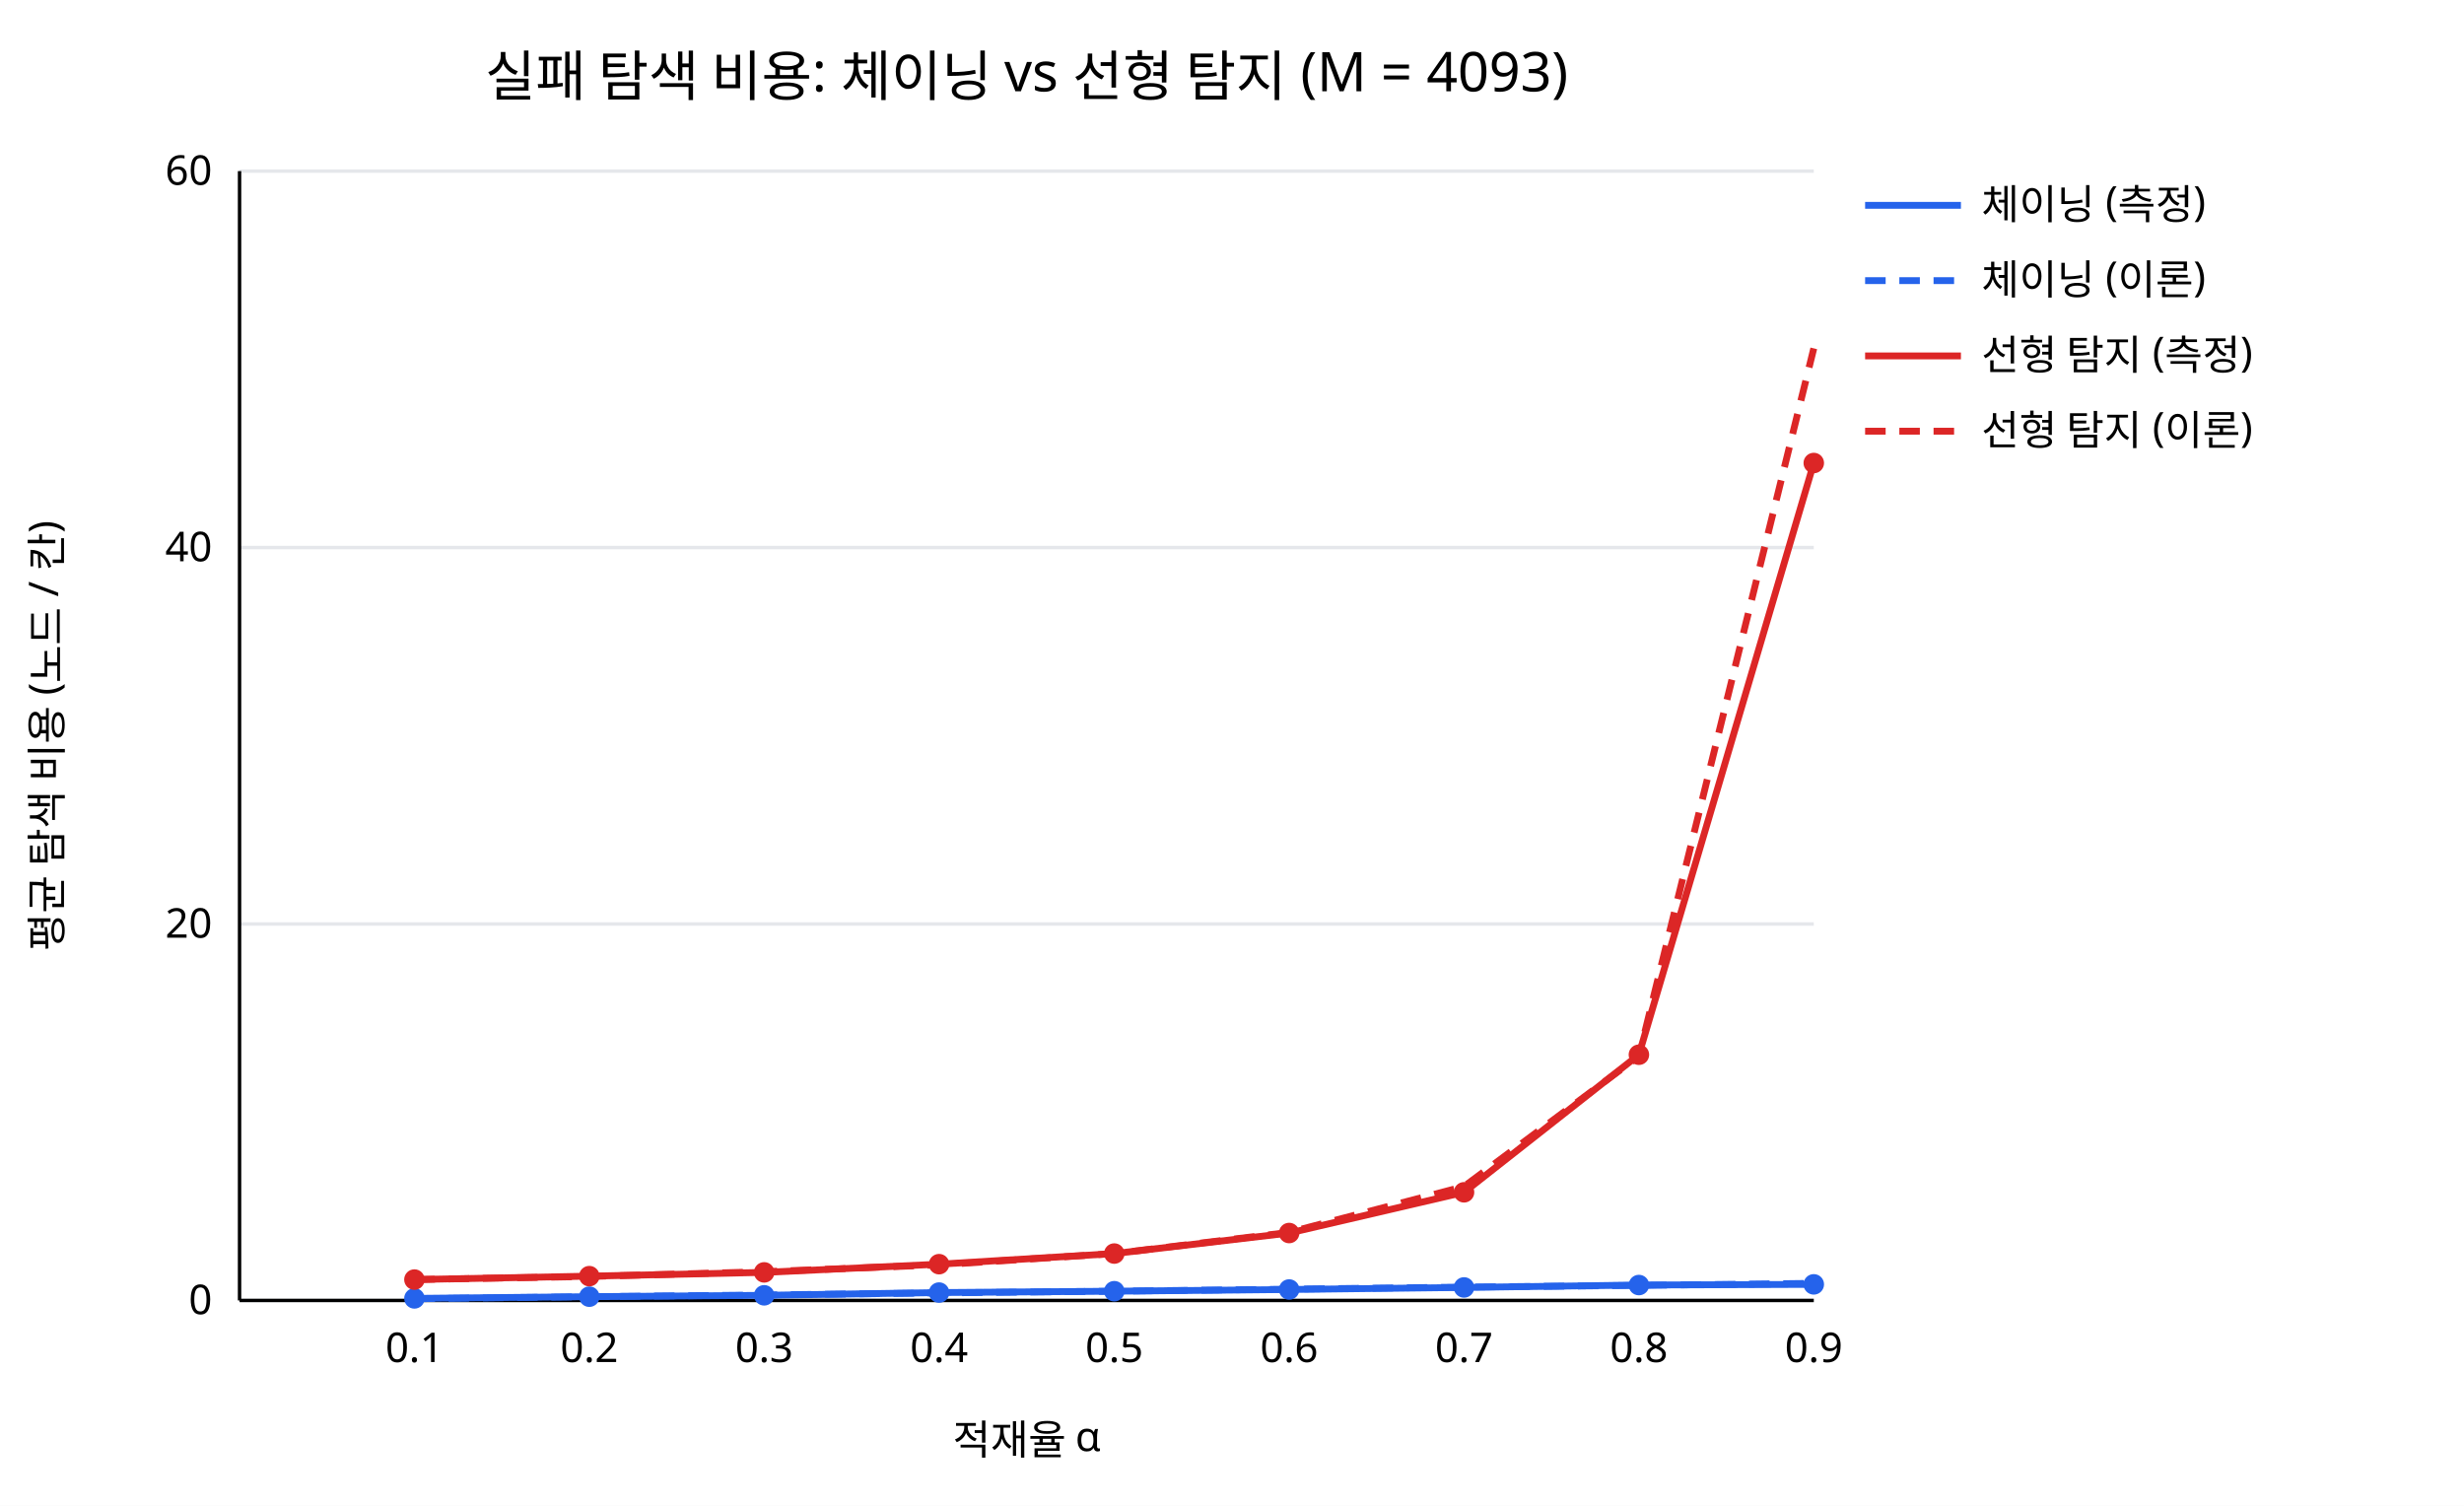
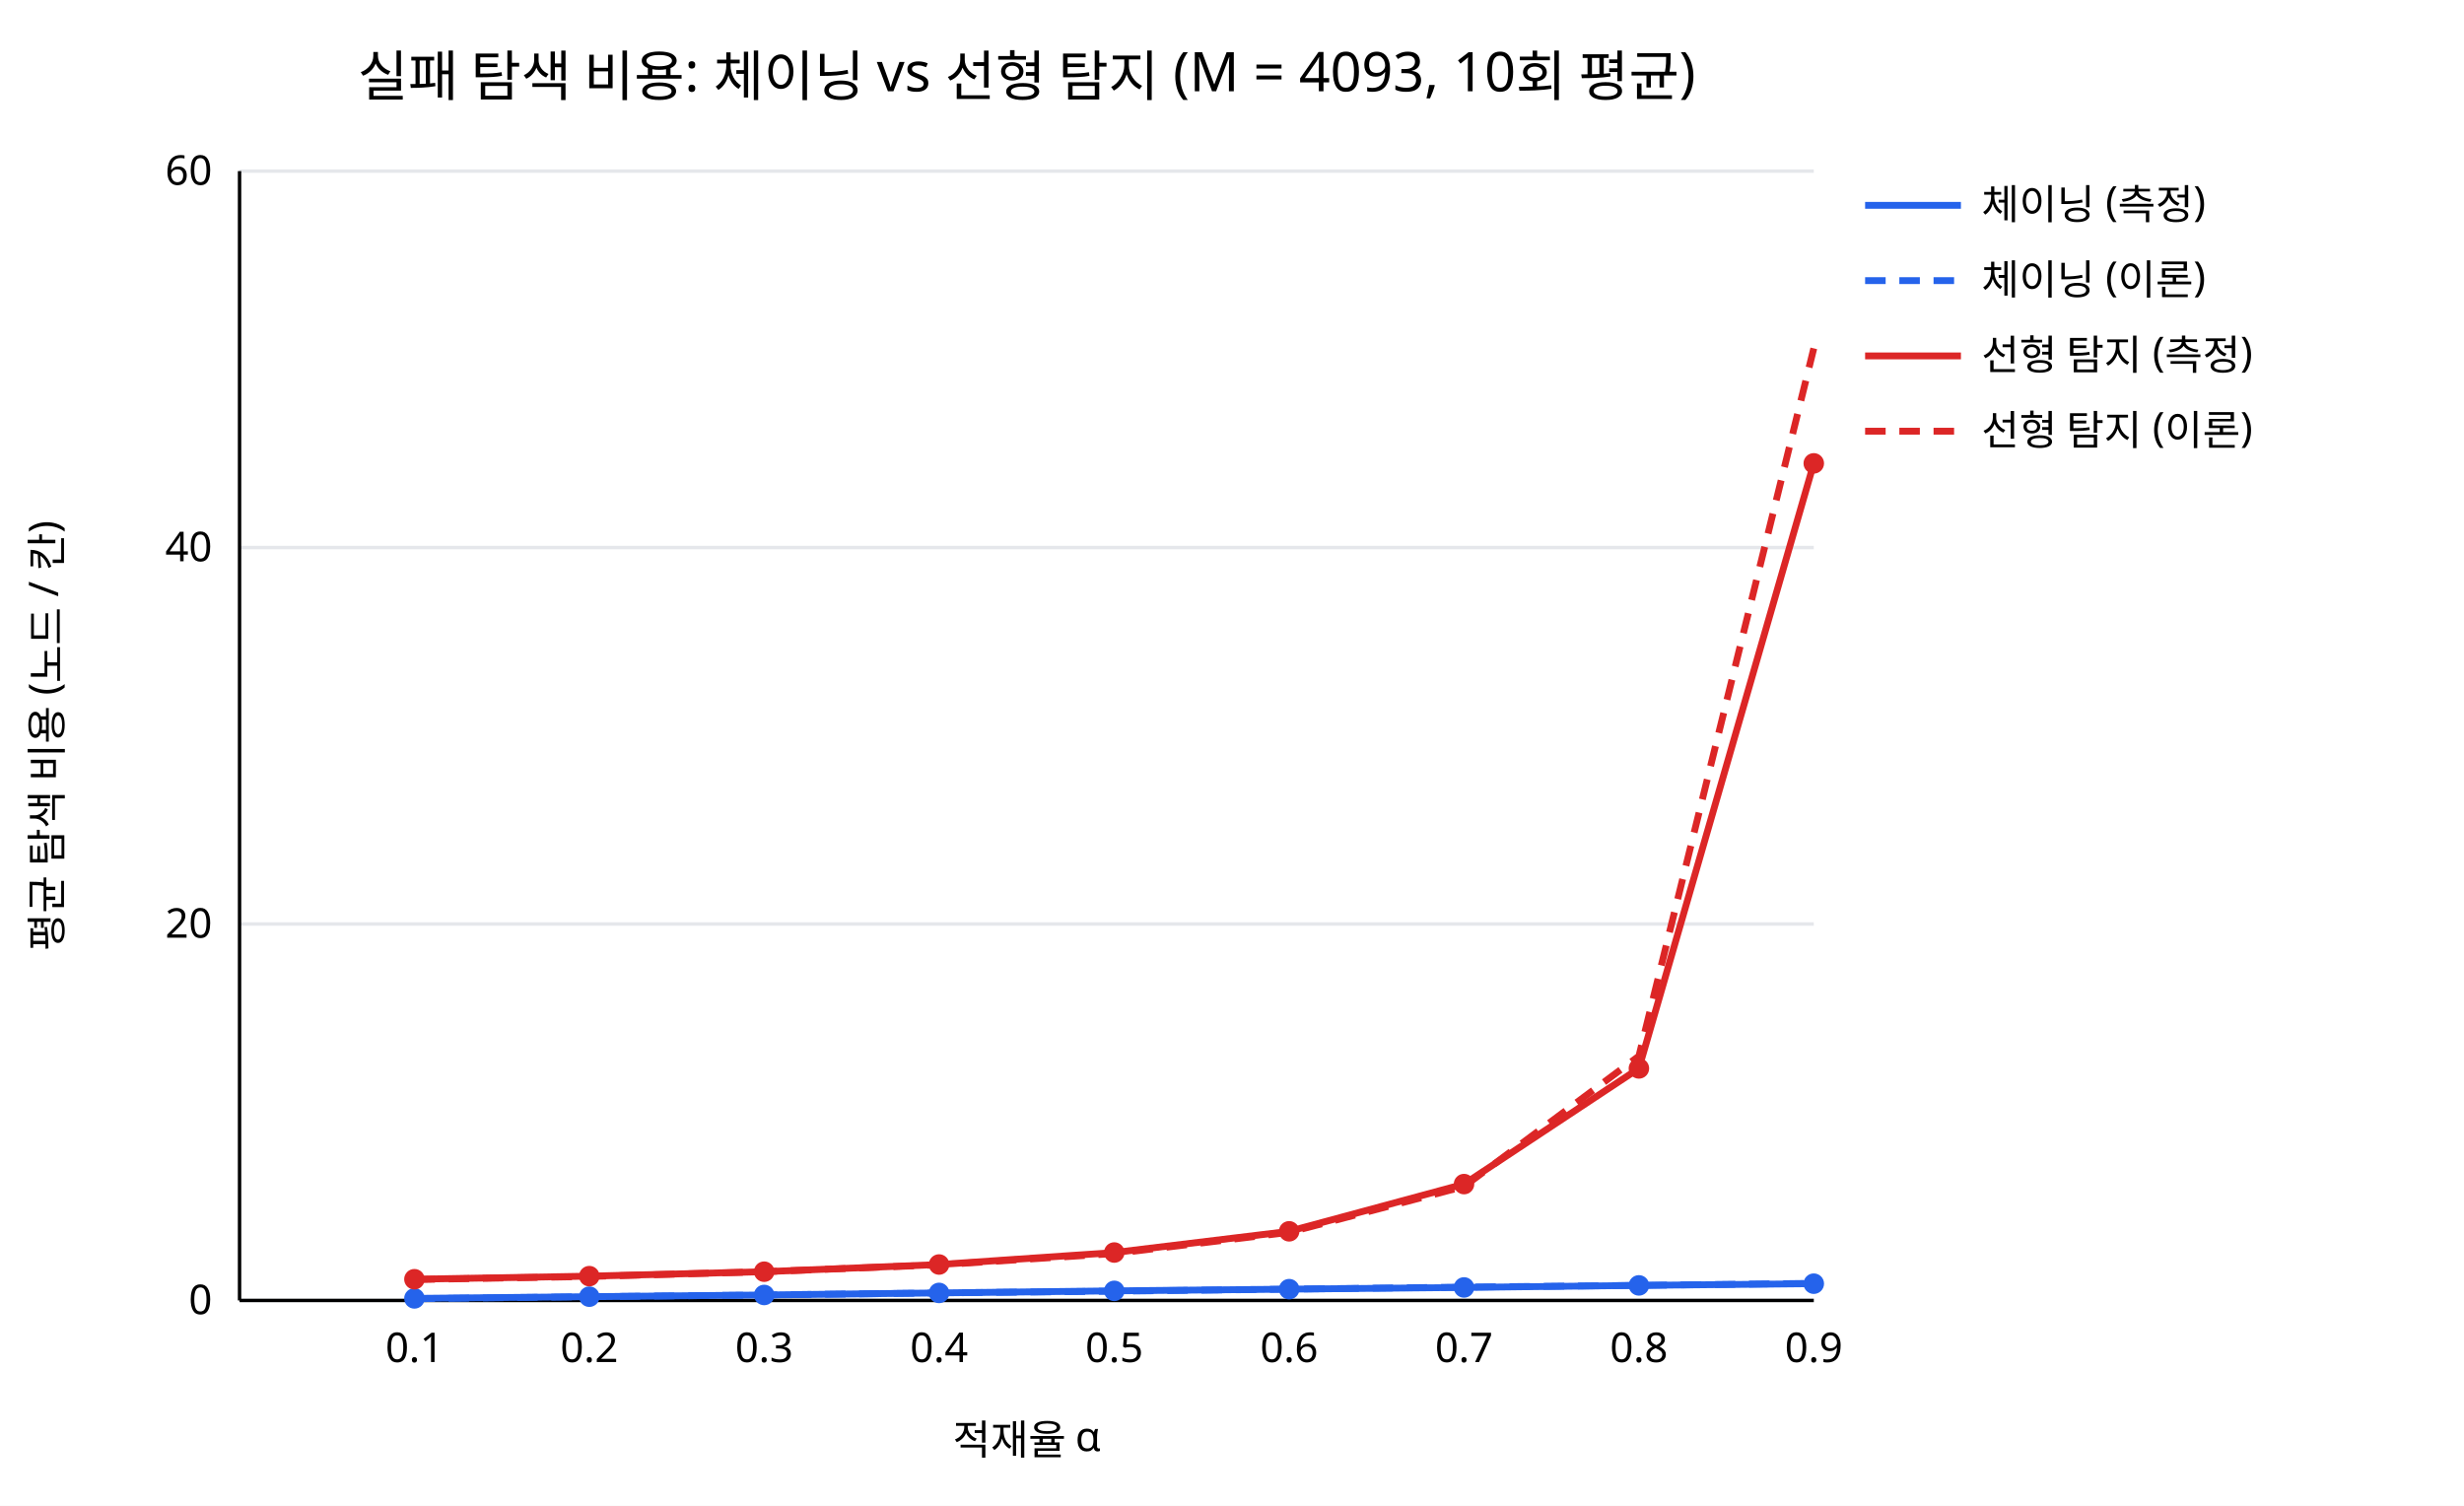
<svg xmlns="http://www.w3.org/2000/svg" width="720" height="440" viewBox="0 0 720 440" font-family="sans-serif" font-size="12">
  <rect width="720" height="440" fill="white" />
-   <text x="300.0" y="28" text-anchor="middle" font-size="16">실패 탐색 비용: 체이닝 vs 선형 탐지 (M = 4093)</text>
+   <text x="300.0" y="28" text-anchor="middle" font-size="16">실패 탐색 비용: 체이닝 vs 선형 탐지 (M = 4093, 10회 평균)</text>
  <line x1="70" y1="380.0" x2="530" y2="380.0" stroke="#e5e7eb" />
  <text x="62" y="384.0" text-anchor="end">0</text>
  <line x1="70" y1="270.0" x2="530" y2="270.0" stroke="#e5e7eb" />
  <text x="62" y="274.0" text-anchor="end">20</text>
  <line x1="70" y1="160.0" x2="530" y2="160.0" stroke="#e5e7eb" />
  <text x="62" y="164.0" text-anchor="end">40</text>
  <line x1="70" y1="50.0" x2="530" y2="50.0" stroke="#e5e7eb" />
  <text x="62" y="54.0" text-anchor="end">60</text>
  <text x="121.1" y="398" text-anchor="middle">0.1</text>
  <text x="172.2" y="398" text-anchor="middle">0.2</text>
  <text x="223.3" y="398" text-anchor="middle">0.3</text>
  <text x="274.4" y="398" text-anchor="middle">0.4</text>
  <text x="325.6" y="398" text-anchor="middle">0.5</text>
  <text x="376.7" y="398" text-anchor="middle">0.6</text>
  <text x="427.8" y="398" text-anchor="middle">0.7</text>
  <text x="478.9" y="398" text-anchor="middle">0.8</text>
  <text x="530.0" y="398" text-anchor="middle">0.9</text>
  <line x1="70" y1="380" x2="530" y2="380" stroke="black" />
  <line x1="70" y1="50" x2="70" y2="380" stroke="black" />
  <text x="300.0" y="425" text-anchor="middle">적재율 α</text>
  <text x="18" y="215.0" text-anchor="middle" transform="rotate(-90 18 215.0)">평균 탐색 비용 (노드 / 칸)</text>
-   <polyline points="121.1,379.4 172.2,378.9 223.3,378.5 274.4,377.7 325.6,377.3 376.7,376.8 427.8,376.2 478.9,375.5 530.0,375.3" fill="none" stroke="#2563eb" stroke-width="2" />
+   <polyline points="121.1,379.4 172.2,378.9 223.3,378.4 274.4,377.8 325.6,377.2 376.7,376.7 427.8,376.2 478.9,375.6 530.0,375.1" fill="none" stroke="#2563eb" stroke-width="2" />
  <circle cx="121.1" cy="379.4" r="3" fill="#2563eb" />
  <circle cx="172.2" cy="378.9" r="3" fill="#2563eb" />
-   <circle cx="223.3" cy="378.5" r="3" fill="#2563eb" />
-   <circle cx="274.4" cy="377.7" r="3" fill="#2563eb" />
-   <circle cx="325.6" cy="377.3" r="3" fill="#2563eb" />
-   <circle cx="376.7" cy="376.8" r="3" fill="#2563eb" />
+   <circle cx="223.3" cy="378.4" r="3" fill="#2563eb" />
+   <circle cx="274.4" cy="377.8" r="3" fill="#2563eb" />
+   <circle cx="325.6" cy="377.2" r="3" fill="#2563eb" />
+   <circle cx="376.7" cy="376.7" r="3" fill="#2563eb" />
  <circle cx="427.8" cy="376.2" r="3" fill="#2563eb" />
-   <circle cx="478.9" cy="375.5" r="3" fill="#2563eb" />
-   <circle cx="530.0" cy="375.3" r="3" fill="#2563eb" />
+   <circle cx="478.9" cy="375.6" r="3" fill="#2563eb" />
+   <circle cx="530.0" cy="375.1" r="3" fill="#2563eb" />
  <line x1="545" y1="60" x2="573" y2="60" stroke="#2563eb" stroke-width="2" />
  <text x="579" y="64">체이닝 (측정)</text>
  <polyline points="121.1,379.5 172.2,378.9 223.3,378.4 274.4,377.8 325.6,377.3 376.7,376.7 427.8,376.1 478.9,375.6 530.0,375.0" fill="none" stroke="#2563eb" stroke-width="2" stroke-dasharray="6 4" />
  <line x1="545" y1="82" x2="573" y2="82" stroke="#2563eb" stroke-width="2" stroke-dasharray="6 4" />
  <text x="579" y="86">체이닝 (이론)</text>
-   <polyline points="121.1,373.9 172.2,372.9 223.3,371.8 274.4,369.4 325.6,366.3 376.7,360.3 427.8,348.4 478.9,308.2 530.0,135.3" fill="none" stroke="#dc2626" stroke-width="2" />
-   <circle cx="121.1" cy="373.9" r="3" fill="#dc2626" />
+   <polyline points="121.1,373.8 172.2,372.9 223.3,371.6 274.4,369.5 325.6,366.0 376.7,359.8 427.8,346.0 478.9,312.2 530.0,135.4" fill="none" stroke="#dc2626" stroke-width="2" />
+   <circle cx="121.1" cy="373.8" r="3" fill="#dc2626" />
  <circle cx="172.2" cy="372.9" r="3" fill="#dc2626" />
-   <circle cx="223.3" cy="371.8" r="3" fill="#dc2626" />
-   <circle cx="274.4" cy="369.4" r="3" fill="#dc2626" />
-   <circle cx="325.6" cy="366.3" r="3" fill="#dc2626" />
-   <circle cx="376.7" cy="360.3" r="3" fill="#dc2626" />
-   <circle cx="427.8" cy="348.4" r="3" fill="#dc2626" />
-   <circle cx="478.9" cy="308.2" r="3" fill="#dc2626" />
-   <circle cx="530.0" cy="135.3" r="3" fill="#dc2626" />
+   <circle cx="223.3" cy="371.6" r="3" fill="#dc2626" />
+   <circle cx="274.4" cy="369.5" r="3" fill="#dc2626" />
+   <circle cx="325.6" cy="366.0" r="3" fill="#dc2626" />
+   <circle cx="376.7" cy="359.8" r="3" fill="#dc2626" />
+   <circle cx="427.8" cy="346.0" r="3" fill="#dc2626" />
+   <circle cx="478.9" cy="312.2" r="3" fill="#dc2626" />
+   <circle cx="530.0" cy="135.4" r="3" fill="#dc2626" />
  <line x1="545" y1="104" x2="573" y2="104" stroke="#dc2626" stroke-width="2" />
  <text x="579" y="108">선형 탐지 (측정)</text>
  <polyline points="121.1,373.9 172.2,373.0 223.3,371.6 274.4,369.6 325.6,366.3 376.7,360.1 427.8,346.7 478.9,308.6 530.0,101.8" fill="none" stroke="#dc2626" stroke-width="2" stroke-dasharray="6 4" />
  <line x1="545" y1="126" x2="573" y2="126" stroke="#dc2626" stroke-width="2" stroke-dasharray="6 4" />
  <text x="579" y="130">선형 탐지 (이론)</text>
</svg>
